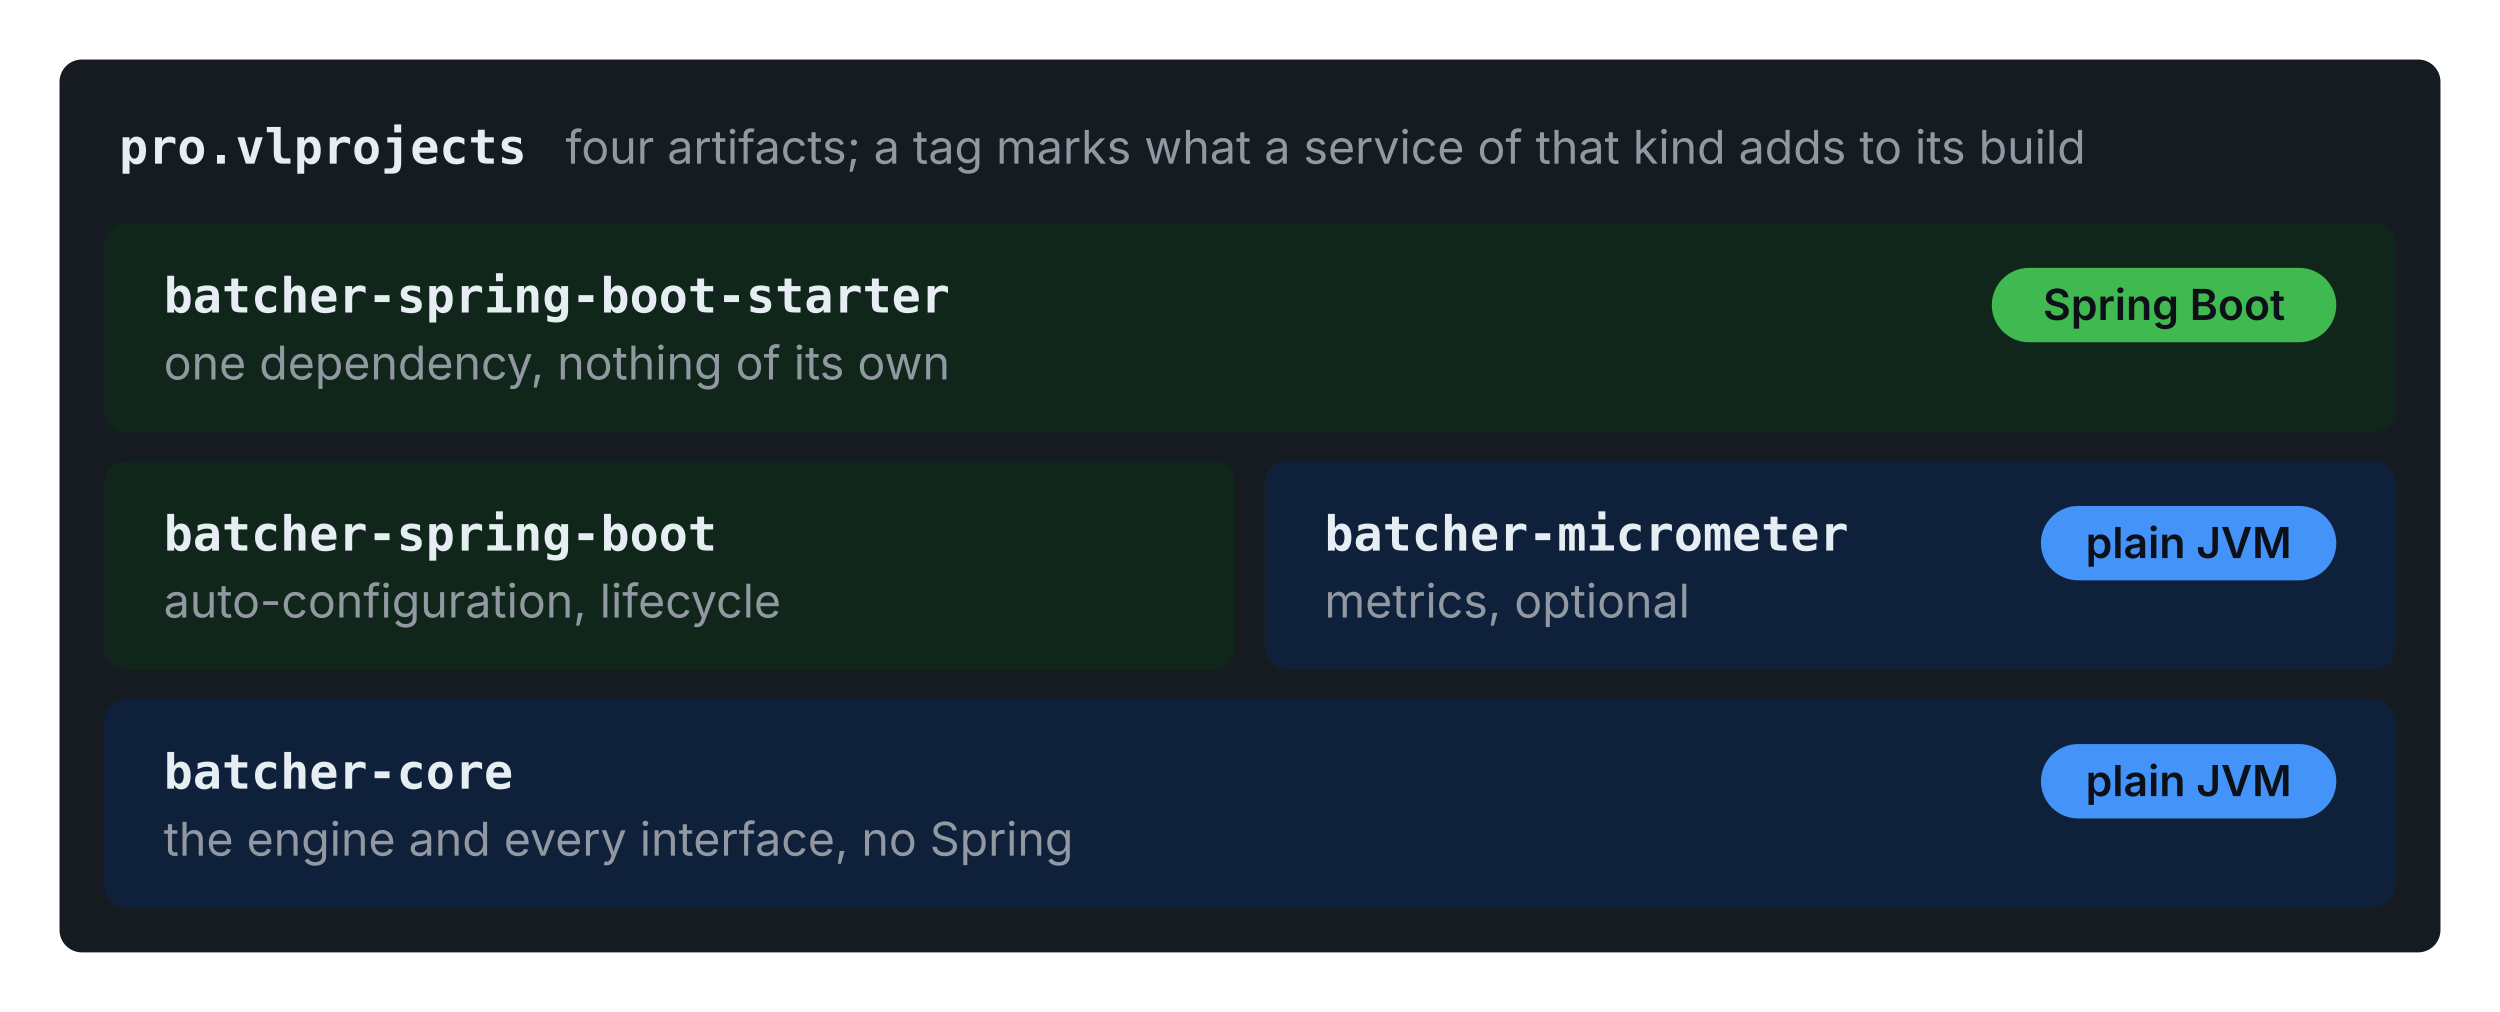
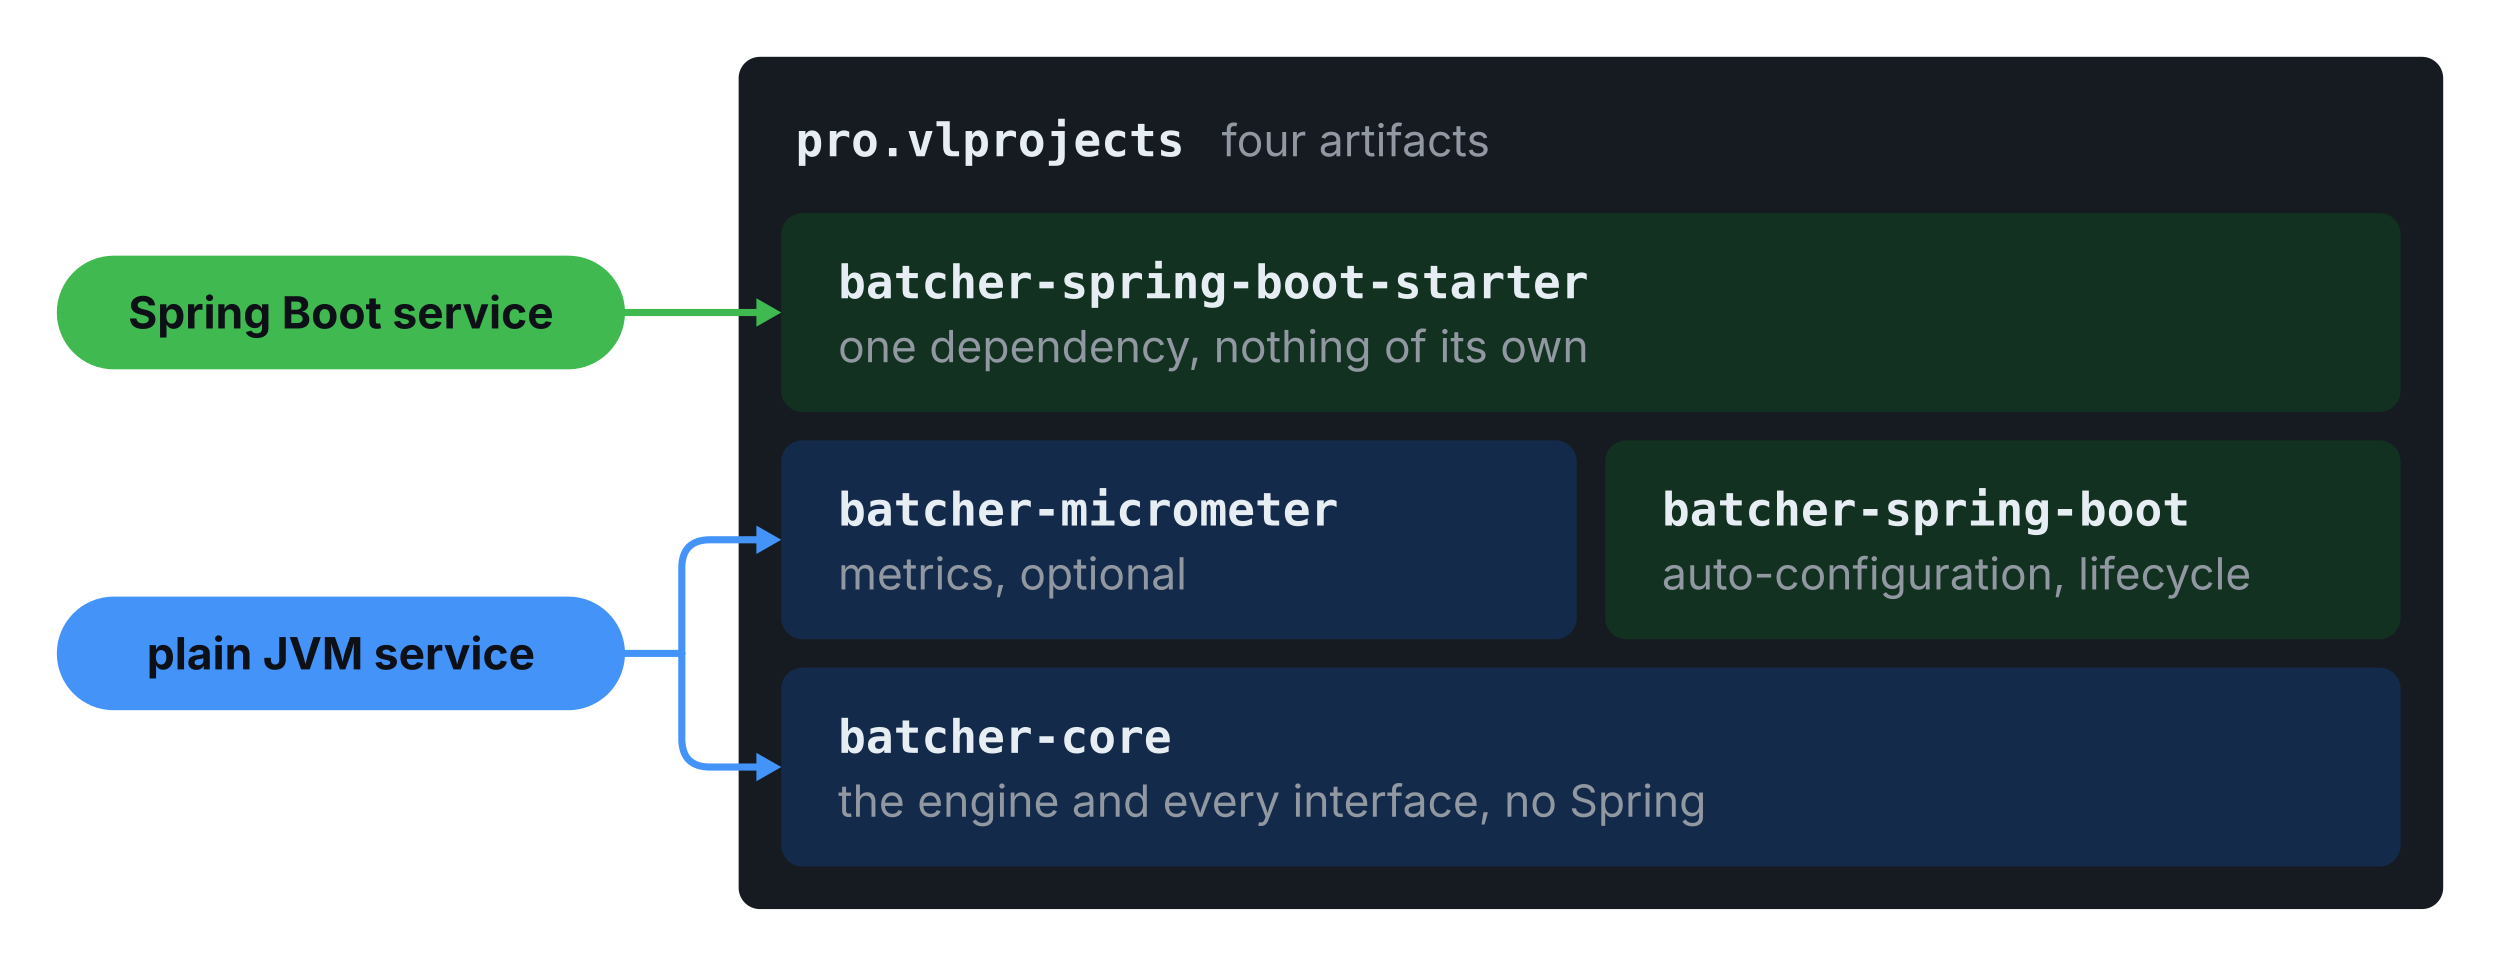
- <svg xmlns="http://www.w3.org/2000/svg" viewBox="0 0 672 272" width="672" height="272" role="img">
-   <rect x="16.0" y="16.0" width="640.0" height="240.0" rx="6" fill="#161B22" />
-   <text x="32.0" y="44.0" font-family="ui-monospace, SFMono-Regular, 'SF Mono', Menlo, Consolas, monospace" font-size="13" font-weight="600" fill="#E6EDF3" text-anchor="start">pro.vlprojects</text>
-   <text x="152.0" y="44.0" font-family="-apple-system, BlinkMacSystemFont, 'Segoe UI', Inter, Helvetica, Arial, sans-serif" font-size="12.5" font-weight="400" fill="#9198A1" text-anchor="start">four artifacts; a tag marks what a service of that kind adds to its build</text>
-   <rect x="28.0" y="60.0" width="616.0" height="56.0" rx="6" fill="#10261A" />
-   <text x="44.0" y="84.0" font-family="ui-monospace, SFMono-Regular, 'SF Mono', Menlo, Consolas, monospace" font-size="13" font-weight="600" fill="#E6EDF3" text-anchor="start">batcher-spring-boot-starter</text>
-   <text x="44.0" y="102.0" font-family="-apple-system, BlinkMacSystemFont, 'Segoe UI', Inter, Helvetica, Arial, sans-serif" font-size="12.5" font-weight="400" fill="#9198A1" text-anchor="start">one dependency, nothing of its own</text>
-   <rect x="535.4" y="72.0" width="92.6" height="20.0" rx="10" fill="#3FB950" />
-   <text x="581.7" y="86.0" font-family="-apple-system, BlinkMacSystemFont, 'Segoe UI', Inter, Helvetica, Arial, sans-serif" font-size="11.5" font-weight="600" fill="#0D1117" text-anchor="middle">Spring Boot</text>
-   <rect x="28.0" y="124.0" width="304.0" height="56.0" rx="6" fill="#10261A" />
-   <text x="44.0" y="148.0" font-family="ui-monospace, SFMono-Regular, 'SF Mono', Menlo, Consolas, monospace" font-size="13" font-weight="600" fill="#E6EDF3" text-anchor="start">batcher-spring-boot</text>
-   <text x="44.0" y="166.0" font-family="-apple-system, BlinkMacSystemFont, 'Segoe UI', Inter, Helvetica, Arial, sans-serif" font-size="12.5" font-weight="400" fill="#9198A1" text-anchor="start">auto-configuration, lifecycle</text>
-   <rect x="340.0" y="124.0" width="304.0" height="56.0" rx="6" fill="#0F213A" />
-   <text x="356.0" y="148.0" font-family="ui-monospace, SFMono-Regular, 'SF Mono', Menlo, Consolas, monospace" font-size="13" font-weight="600" fill="#E6EDF3" text-anchor="start">batcher-micrometer</text>
-   <text x="356.0" y="166.0" font-family="-apple-system, BlinkMacSystemFont, 'Segoe UI', Inter, Helvetica, Arial, sans-serif" font-size="12.5" font-weight="400" fill="#9198A1" text-anchor="start">metrics, optional</text>
-   <rect x="548.6" y="136.0" width="79.4" height="20.0" rx="10" fill="#4493F8" />
-   <text x="588.3" y="150.0" font-family="-apple-system, BlinkMacSystemFont, 'Segoe UI', Inter, Helvetica, Arial, sans-serif" font-size="11.5" font-weight="600" fill="#0D1117" text-anchor="middle">plain JVM</text>
-   <rect x="28.0" y="188.0" width="616.0" height="56.0" rx="6" fill="#0F213A" />
-   <text x="44.0" y="212.0" font-family="ui-monospace, SFMono-Regular, 'SF Mono', Menlo, Consolas, monospace" font-size="13" font-weight="600" fill="#E6EDF3" text-anchor="start">batcher-core</text>
-   <text x="44.0" y="230.0" font-family="-apple-system, BlinkMacSystemFont, 'Segoe UI', Inter, Helvetica, Arial, sans-serif" font-size="12.5" font-weight="400" fill="#9198A1" text-anchor="start">the engine and every interface, no Spring</text>
-   <rect x="548.6" y="200.0" width="79.4" height="20.0" rx="10" fill="#4493F8" />
-   <text x="588.3" y="214.0" font-family="-apple-system, BlinkMacSystemFont, 'Segoe UI', Inter, Helvetica, Arial, sans-serif" font-size="11.5" font-weight="600" fill="#0D1117" text-anchor="middle">plain JVM</text>
+ <svg xmlns="http://www.w3.org/2000/svg" viewBox="0 0 704 272" width="704" height="272" role="img">
+   <rect x="208.0" y="16.0" width="480.0" height="240.0" rx="6" fill="#161B22" />
+   <text x="224.0" y="44.0" font-family="ui-monospace, SFMono-Regular, 'SF Mono', Menlo, Consolas, monospace" font-size="13" font-weight="600" fill="#E6EDF3" text-anchor="start">pro.vlprojects</text>
+   <text x="344.0" y="44.0" font-family="-apple-system, BlinkMacSystemFont, 'Segoe UI', Inter, Helvetica, Arial, sans-serif" font-size="12.5" font-weight="400" fill="#9198A1" text-anchor="start">four artifacts</text>
+   <rect x="220.0" y="60.0" width="456.0" height="56.0" rx="6" fill="#123120" />
+   <text x="236.0" y="84.0" font-family="ui-monospace, SFMono-Regular, 'SF Mono', Menlo, Consolas, monospace" font-size="13" font-weight="600" fill="#E6EDF3" text-anchor="start">batcher-spring-boot-starter</text>
+   <text x="236.0" y="102.0" font-family="-apple-system, BlinkMacSystemFont, 'Segoe UI', Inter, Helvetica, Arial, sans-serif" font-size="12.5" font-weight="400" fill="#9198A1" text-anchor="start">one dependency, nothing of its own</text>
+   <rect x="220.0" y="124.0" width="224.0" height="56.0" rx="6" fill="#132A4A" />
+   <text x="236.0" y="148.0" font-family="ui-monospace, SFMono-Regular, 'SF Mono', Menlo, Consolas, monospace" font-size="13" font-weight="600" fill="#E6EDF3" text-anchor="start">batcher-micrometer</text>
+   <text x="236.0" y="166.0" font-family="-apple-system, BlinkMacSystemFont, 'Segoe UI', Inter, Helvetica, Arial, sans-serif" font-size="12.5" font-weight="400" fill="#9198A1" text-anchor="start">metrics, optional</text>
+   <rect x="452.0" y="124.0" width="224.0" height="56.0" rx="6" fill="#123120" />
+   <text x="468.0" y="148.0" font-family="ui-monospace, SFMono-Regular, 'SF Mono', Menlo, Consolas, monospace" font-size="13" font-weight="600" fill="#E6EDF3" text-anchor="start">batcher-spring-boot</text>
+   <text x="468.0" y="166.0" font-family="-apple-system, BlinkMacSystemFont, 'Segoe UI', Inter, Helvetica, Arial, sans-serif" font-size="12.5" font-weight="400" fill="#9198A1" text-anchor="start">auto-configuration, lifecycle</text>
+   <rect x="220.0" y="188.0" width="456.0" height="56.0" rx="6" fill="#132A4A" />
+   <text x="236.0" y="212.0" font-family="ui-monospace, SFMono-Regular, 'SF Mono', Menlo, Consolas, monospace" font-size="13" font-weight="600" fill="#E6EDF3" text-anchor="start">batcher-core</text>
+   <text x="236.0" y="230.0" font-family="-apple-system, BlinkMacSystemFont, 'Segoe UI', Inter, Helvetica, Arial, sans-serif" font-size="12.5" font-weight="400" fill="#9198A1" text-anchor="start">the engine and every interface, no Spring</text>
+   <rect x="16.0" y="72.0" width="160.0" height="32.0" rx="16" fill="#3FB950" />
+   <text x="96.0" y="92.5" font-family="-apple-system, BlinkMacSystemFont, 'Segoe UI', Inter, Helvetica, Arial, sans-serif" font-size="12.5" font-weight="650" fill="#0D1117" text-anchor="middle">Spring Boot service</text>
+   <path d="M176,88.0 L214,88.0" stroke="#3FB950" stroke-width="2" fill="none" stroke-linecap="round" stroke-linejoin="round" />
+   <path d="M213,84.0 L220,88.0 L213,92.0 Z" fill="#3FB950" />
+   <rect x="16.0" y="168.0" width="160.0" height="32.0" rx="16" fill="#4493F8" />
+   <text x="96.0" y="188.5" font-family="-apple-system, BlinkMacSystemFont, 'Segoe UI', Inter, Helvetica, Arial, sans-serif" font-size="12.5" font-weight="650" fill="#0D1117" text-anchor="middle">plain JVM service</text>
+   <path d="M176,184.0 L192,184.0" stroke="#4493F8" stroke-width="2" fill="none" stroke-linecap="round" stroke-linejoin="round" />
+   <path d="M192,184.0 L192,160.0 Q192,152.0 200,152.0 L214,152.0" stroke="#4493F8" stroke-width="2" fill="none" stroke-linecap="round" stroke-linejoin="round" />
+   <path d="M213,148.0 L220,152.0 L213,156.0 Z" fill="#4493F8" />
+   <path d="M192,184.0 L192,208.0 Q192,216.0 200,216.0 L214,216.0" stroke="#4493F8" stroke-width="2" fill="none" stroke-linecap="round" stroke-linejoin="round" />
+   <path d="M213,212.0 L220,216.0 L213,220.0 Z" fill="#4493F8" />
</svg>
